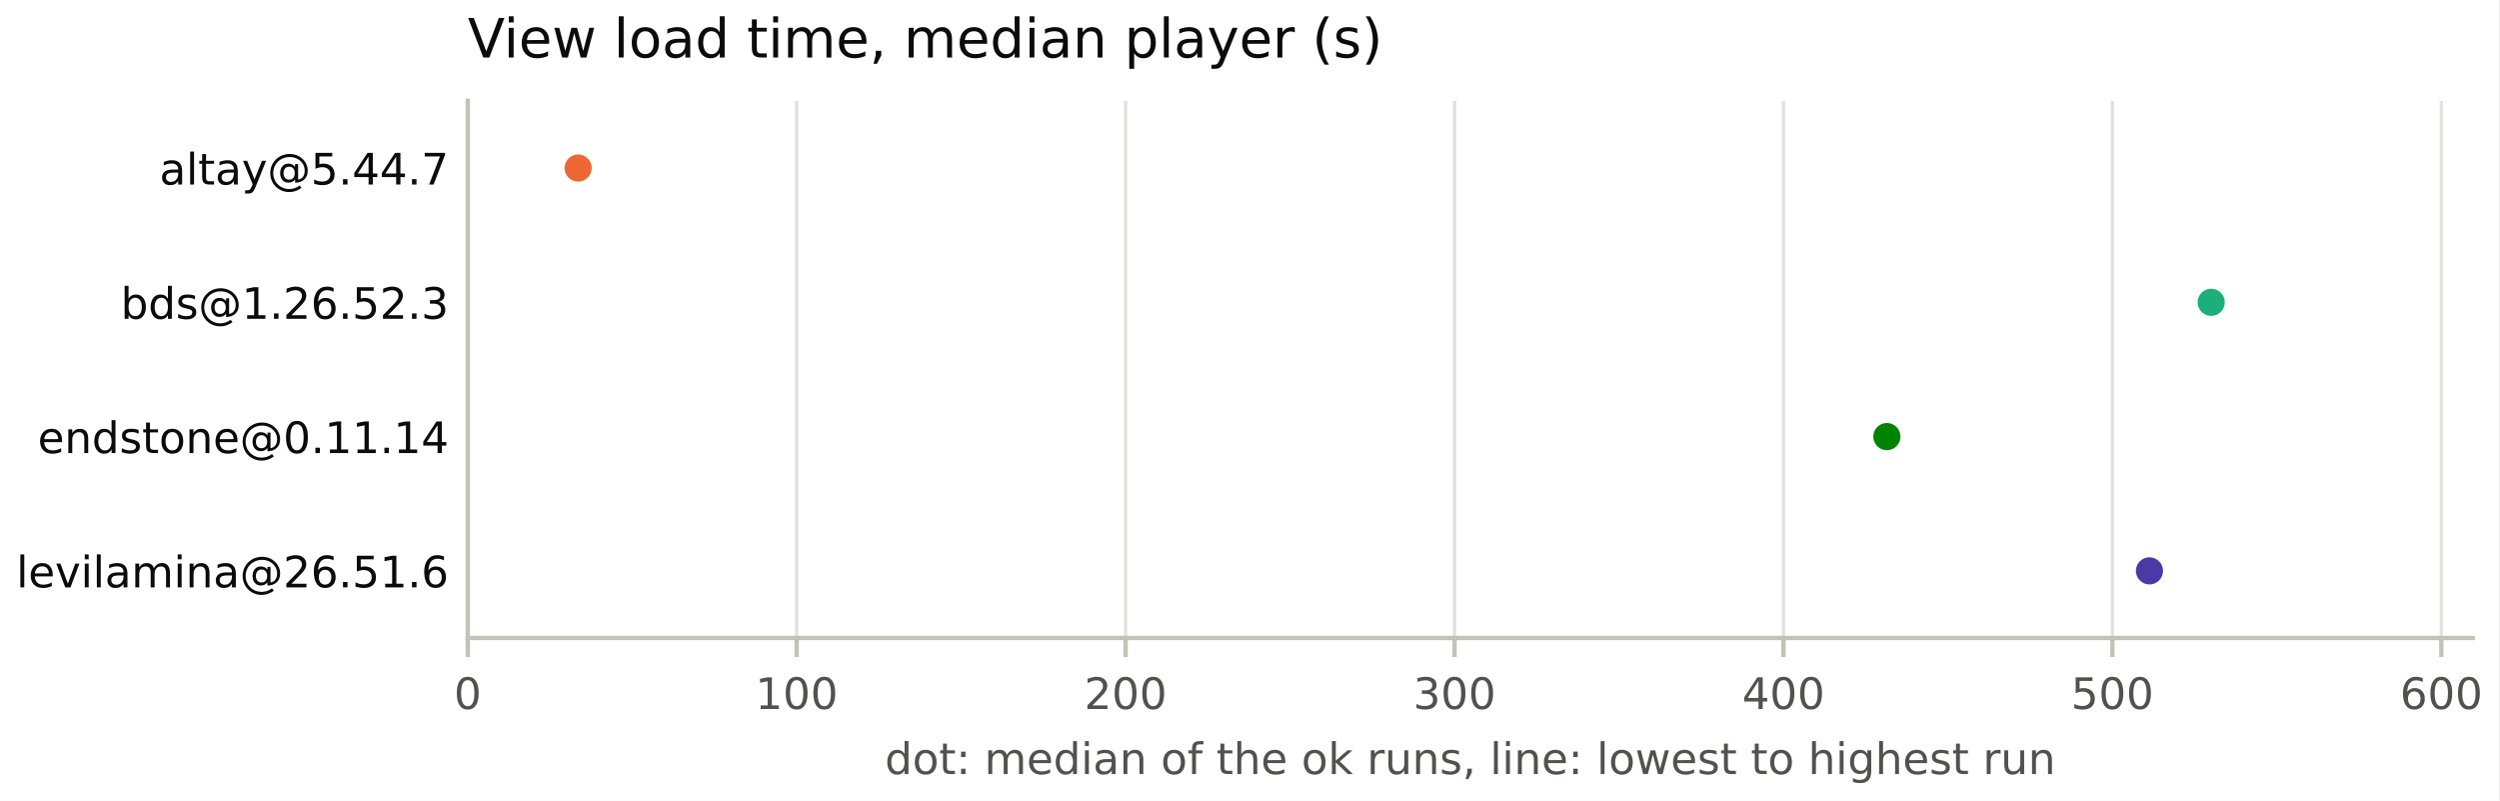
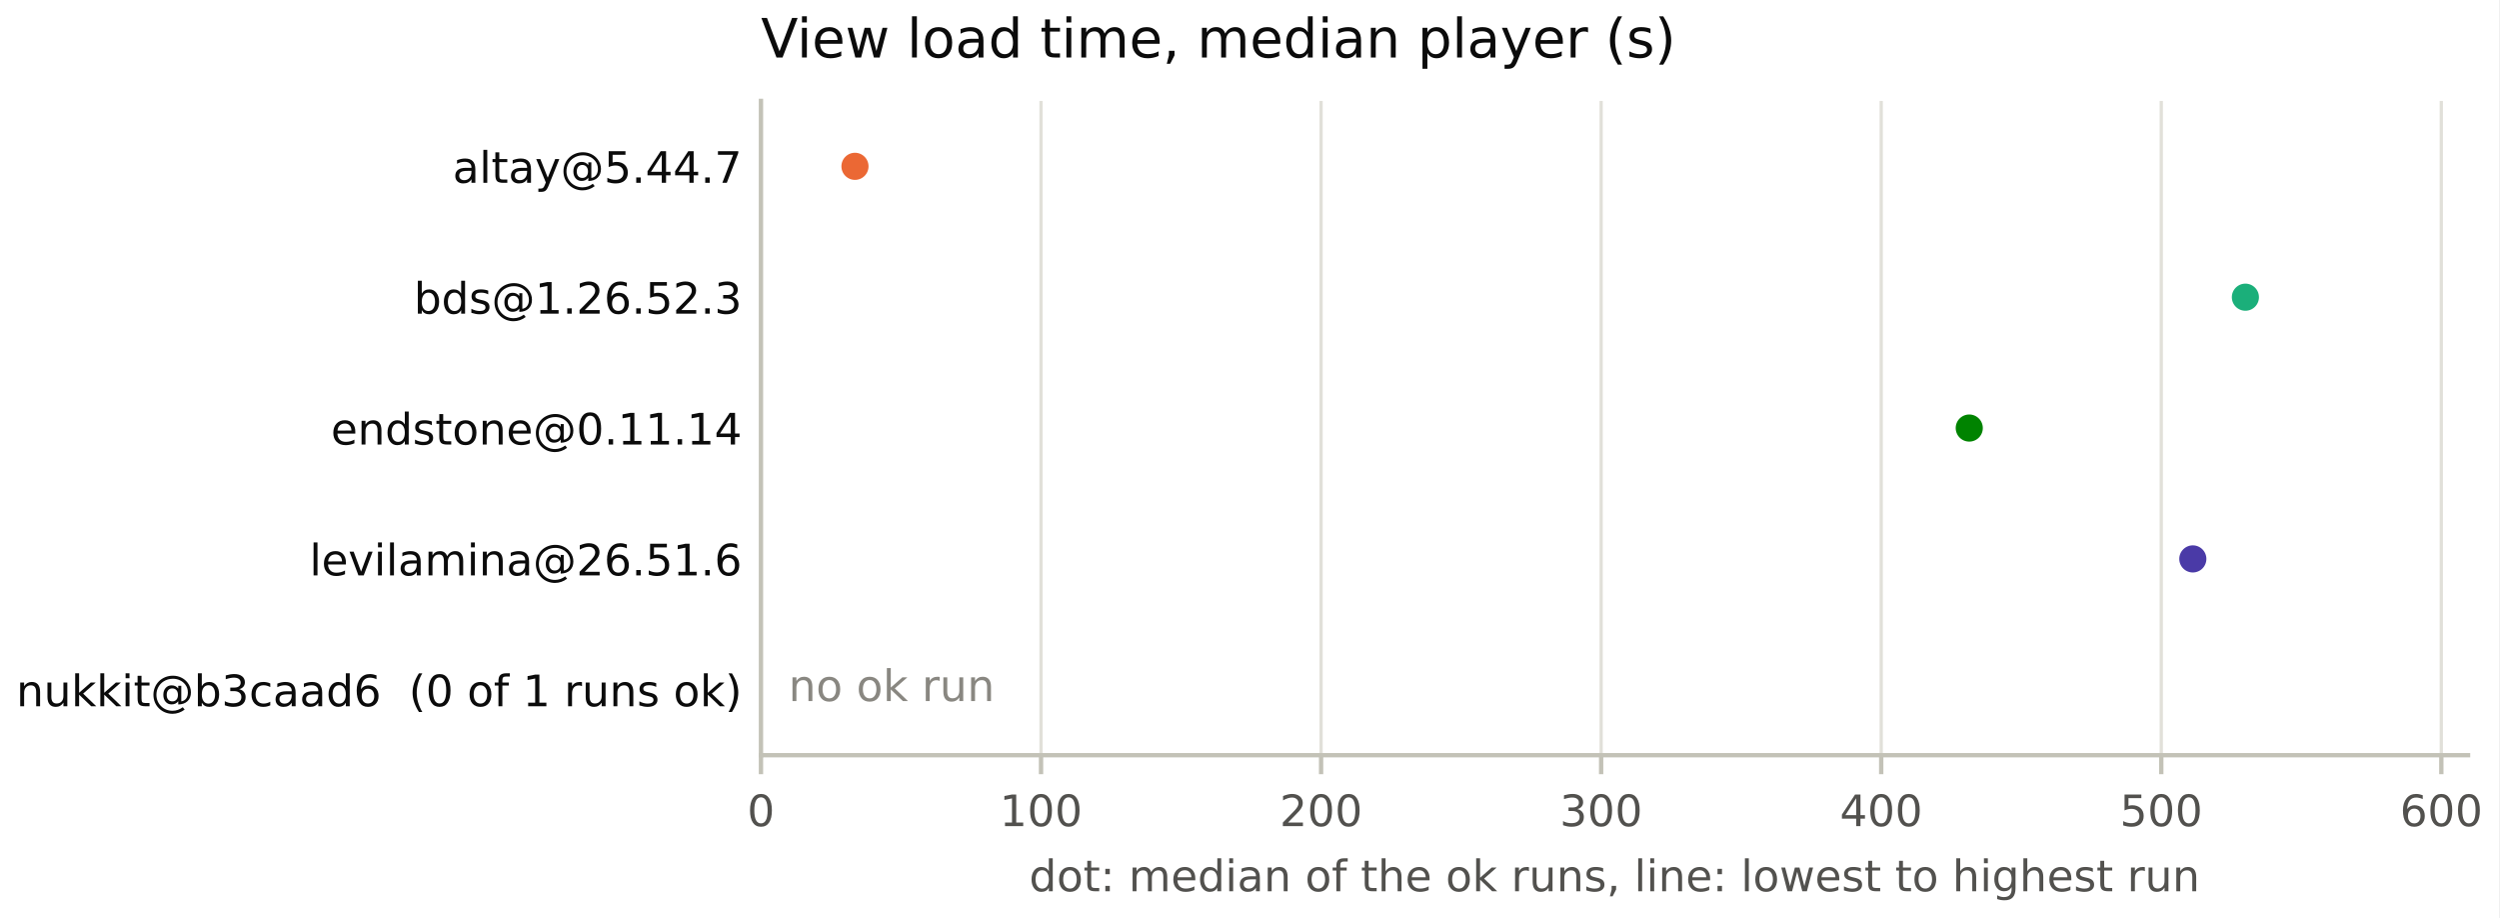
- <svg xmlns="http://www.w3.org/2000/svg" xmlns:xlink="http://www.w3.org/1999/xlink" width="460.8pt" height="147.6pt" viewBox="0 0 460.8 147.6" version="1.1">
+ <svg xmlns="http://www.w3.org/2000/svg" xmlns:xlink="http://www.w3.org/1999/xlink" width="460.8pt" height="169.2pt" viewBox="0 0 460.8 169.2" version="1.1">
  <defs>
    <style type="text/css">*{stroke-linejoin: round; stroke-linecap: butt}</style>
  </defs>
  <g id="figure_1">
    <g id="patch_1">
-       <path d="M 0 147.6  L 460.8 147.6  L 460.8 0  L 0 0  z " style="fill: #ffffff" />
+       <path d="M 0 169.2  L 460.8 169.2  L 460.8 0  L 0 0  z " style="fill: #ffffff" />
    </g>
    <g id="axes_1">
      <g id="patch_2">
-         <path d="M 86.25 117.599  L 455.954 117.599  L 455.954 18.599  L 86.25 18.599  z " style="fill: #ffffff" />
+         <path d="M 140.318 139.199  L 455.094 139.199  L 455.094 18.599  L 140.318 18.599  z " style="fill: #ffffff" />
      </g>
      <g id="matplotlib.axis_1">
        <g id="xtick_1">
          <g id="line2d_1">
-             <path d="M 86.25 117.599  L 86.25 18.599  " clip-path="url(#pf8e7b7e63d)" style="fill: none; stroke: #e1e0d9; stroke-width: 0.6; stroke-linecap: square" />
+             <path d="M 140.318 139.199  L 140.318 18.599  " clip-path="url(#p6780730a01)" style="fill: none; stroke: #e1e0d9; stroke-width: 0.6; stroke-linecap: square" />
          </g>
          <g id="line2d_2">
            <defs>
-               <path id="m3b2dbf9067" d="M 0 0  L 0 3.5  " style="stroke: #c3c2b7; stroke-width: 0.8" />
+               <path id="mb4792dc98c" d="M 0 0  L 0 3.5  " style="stroke: #c3c2b7; stroke-width: 0.8" />
            </defs>
            <g>
-               <use xlink:href="#m3b2dbf9067" x="86.25" y="117.599" style="fill: #c3c2b7; stroke: #c3c2b7; stroke-width: 0.8" />
+               <use xlink:href="#mb4792dc98c" x="140.318" y="139.199" style="fill: #c3c2b7; stroke: #c3c2b7; stroke-width: 0.8" />
            </g>
          </g>
          <g id="text_1">
-             <g style="fill: #52514e" transform="translate(83.70524 130.6773) scale(0.08 -0.08)">
+             <g style="fill: #52514e" transform="translate(137.7727 152.2773) scale(0.08 -0.08)">
              <defs>
                <path id="DejaVuSans-13" d="M 2034 4250  Q 1547 4250 1301 3770  Q 1056 3291 1056 2328  Q 1056 1369 1301 889  Q 1547 409 2034 409  Q 2525 409 2770 889  Q 3016 1369 3016 2328  Q 3016 3291 2770 3770  Q 2525 4250 2034 4250  z M 2034 4750  Q 2819 4750 3233 4129  Q 3647 3509 3647 2328  Q 3647 1150 3233 529  Q 2819 -91 2034 -91  Q 1250 -91 836 529  Q 422 1150 422 2328  Q 422 3509 836 4129  Q 1250 4750 2034 4750  z " transform="scale(0.015625)" />
              </defs>
              <use xlink:href="#DejaVuSans-13" />
            </g>
          </g>
        </g>
        <g id="xtick_2">
          <g id="line2d_3">
-             <path d="M 146.903 117.599  L 146.903 18.599  " clip-path="url(#pf8e7b7e63d)" style="fill: none; stroke: #e1e0d9; stroke-width: 0.6; stroke-linecap: square" />
+             <path d="M 191.959 139.199  L 191.959 18.599  " clip-path="url(#p6780730a01)" style="fill: none; stroke: #e1e0d9; stroke-width: 0.6; stroke-linecap: square" />
          </g>
          <g id="line2d_4">
            <g>
-               <use xlink:href="#m3b2dbf9067" x="146.903" y="117.599" style="fill: #c3c2b7; stroke: #c3c2b7; stroke-width: 0.8" />
+               <use xlink:href="#mb4792dc98c" x="191.959" y="139.199" style="fill: #c3c2b7; stroke: #c3c2b7; stroke-width: 0.8" />
            </g>
          </g>
          <g id="text_2">
-             <g style="fill: #52514e" transform="translate(139.2677 130.6773) scale(0.08 -0.08)">
+             <g style="fill: #52514e" transform="translate(184.324 152.2773) scale(0.08 -0.08)">
              <defs>
                <path id="DejaVuSans-14" d="M 794 531  L 1825 531  L 1825 4091  L 703 3866  L 703 4441  L 1819 4666  L 2450 4666  L 2450 531  L 3481 531  L 3481 0  L 794 0  L 794 531  z " transform="scale(0.015625)" />
              </defs>
              <use xlink:href="#DejaVuSans-14" />
              <use xlink:href="#DejaVuSans-13" transform="translate(63.625 0)" />
              <use xlink:href="#DejaVuSans-13" transform="translate(127.25 0)" />
            </g>
          </g>
        </g>
        <g id="xtick_3">
          <g id="line2d_5">
-             <path d="M 207.555 117.599  L 207.555 18.599  " clip-path="url(#pf8e7b7e63d)" style="fill: none; stroke: #e1e0d9; stroke-width: 0.6; stroke-linecap: square" />
+             <path d="M 243.6 139.199  L 243.6 18.599  " clip-path="url(#p6780730a01)" style="fill: none; stroke: #e1e0d9; stroke-width: 0.6; stroke-linecap: square" />
          </g>
          <g id="line2d_6">
            <g>
-               <use xlink:href="#m3b2dbf9067" x="207.555" y="117.599" style="fill: #c3c2b7; stroke: #c3c2b7; stroke-width: 0.8" />
+               <use xlink:href="#mb4792dc98c" x="243.6" y="139.199" style="fill: #c3c2b7; stroke: #c3c2b7; stroke-width: 0.8" />
            </g>
          </g>
          <g id="text_3">
-             <g style="fill: #52514e" transform="translate(199.9202 130.6773) scale(0.08 -0.08)">
+             <g style="fill: #52514e" transform="translate(235.9652 152.2773) scale(0.08 -0.08)">
              <defs>
                <path id="DejaVuSans-15" d="M 1228 531  L 3431 531  L 3431 0  L 469 0  L 469 531  Q 828 903 1448 1529  Q 2069 2156 2228 2338  Q 2531 2678 2651 2914  Q 2772 3150 2772 3378  Q 2772 3750 2511 3984  Q 2250 4219 1831 4219  Q 1534 4219 1204 4116  Q 875 4013 500 3803  L 500 4441  Q 881 4594 1212 4672  Q 1544 4750 1819 4750  Q 2544 4750 2975 4387  Q 3406 4025 3406 3419  Q 3406 3131 3298 2873  Q 3191 2616 2906 2266  Q 2828 2175 2409 1742  Q 1991 1309 1228 531  z " transform="scale(0.015625)" />
              </defs>
              <use xlink:href="#DejaVuSans-15" />
              <use xlink:href="#DejaVuSans-13" transform="translate(63.625 0)" />
              <use xlink:href="#DejaVuSans-13" transform="translate(127.25 0)" />
            </g>
          </g>
        </g>
        <g id="xtick_4">
          <g id="line2d_7">
-             <path d="M 268.208 117.599  L 268.208 18.599  " clip-path="url(#pf8e7b7e63d)" style="fill: none; stroke: #e1e0d9; stroke-width: 0.6; stroke-linecap: square" />
+             <path d="M 295.241 139.199  L 295.241 18.599  " clip-path="url(#p6780730a01)" style="fill: none; stroke: #e1e0d9; stroke-width: 0.6; stroke-linecap: square" />
          </g>
          <g id="line2d_8">
            <g>
-               <use xlink:href="#m3b2dbf9067" x="268.208" y="117.599" style="fill: #c3c2b7; stroke: #c3c2b7; stroke-width: 0.8" />
+               <use xlink:href="#mb4792dc98c" x="295.241" y="139.199" style="fill: #c3c2b7; stroke: #c3c2b7; stroke-width: 0.8" />
            </g>
          </g>
          <g id="text_4">
-             <g style="fill: #52514e" transform="translate(260.5727 130.6773) scale(0.08 -0.08)">
+             <g style="fill: #52514e" transform="translate(287.6064 152.2773) scale(0.08 -0.08)">
              <defs>
                <path id="DejaVuSans-16" d="M 2597 2516  Q 3050 2419 3304 2112  Q 3559 1806 3559 1356  Q 3559 666 3084 287  Q 2609 -91 1734 -91  Q 1441 -91 1130 -33  Q 819 25 488 141  L 488 750  Q 750 597 1062 519  Q 1375 441 1716 441  Q 2309 441 2620 675  Q 2931 909 2931 1356  Q 2931 1769 2642 2001  Q 2353 2234 1838 2234  L 1294 2234  L 1294 2753  L 1863 2753  Q 2328 2753 2575 2939  Q 2822 3125 2822 3475  Q 2822 3834 2567 4026  Q 2313 4219 1838 4219  Q 1578 4219 1281 4162  Q 984 4106 628 3988  L 628 4550  Q 988 4650 1302 4700  Q 1616 4750 1894 4750  Q 2613 4750 3031 4423  Q 3450 4097 3450 3541  Q 3450 3153 3228 2886  Q 3006 2619 2597 2516  z " transform="scale(0.015625)" />
              </defs>
              <use xlink:href="#DejaVuSans-16" />
              <use xlink:href="#DejaVuSans-13" transform="translate(63.625 0)" />
              <use xlink:href="#DejaVuSans-13" transform="translate(127.25 0)" />
            </g>
          </g>
        </g>
        <g id="xtick_5">
          <g id="line2d_9">
-             <path d="M 328.86 117.599  L 328.86 18.599  " clip-path="url(#pf8e7b7e63d)" style="fill: none; stroke: #e1e0d9; stroke-width: 0.6; stroke-linecap: square" />
+             <path d="M 346.883 139.199  L 346.883 18.599  " clip-path="url(#p6780730a01)" style="fill: none; stroke: #e1e0d9; stroke-width: 0.6; stroke-linecap: square" />
          </g>
          <g id="line2d_10">
            <g>
-               <use xlink:href="#m3b2dbf9067" x="328.86" y="117.599" style="fill: #c3c2b7; stroke: #c3c2b7; stroke-width: 0.8" />
+               <use xlink:href="#mb4792dc98c" x="346.883" y="139.199" style="fill: #c3c2b7; stroke: #c3c2b7; stroke-width: 0.8" />
            </g>
          </g>
          <g id="text_5">
-             <g style="fill: #52514e" transform="translate(321.2251 130.6773) scale(0.08 -0.08)">
+             <g style="fill: #52514e" transform="translate(339.2477 152.2773) scale(0.08 -0.08)">
              <defs>
                <path id="DejaVuSans-17" d="M 2419 4116  L 825 1625  L 2419 1625  L 2419 4116  z M 2253 4666  L 3047 4666  L 3047 1625  L 3713 1625  L 3713 1100  L 3047 1100  L 3047 0  L 2419 0  L 2419 1100  L 313 1100  L 313 1709  L 2253 4666  z " transform="scale(0.015625)" />
              </defs>
              <use xlink:href="#DejaVuSans-17" />
              <use xlink:href="#DejaVuSans-13" transform="translate(63.625 0)" />
              <use xlink:href="#DejaVuSans-13" transform="translate(127.25 0)" />
            </g>
          </g>
        </g>
        <g id="xtick_6">
          <g id="line2d_11">
-             <path d="M 389.513 117.599  L 389.513 18.599  " clip-path="url(#pf8e7b7e63d)" style="fill: none; stroke: #e1e0d9; stroke-width: 0.6; stroke-linecap: square" />
+             <path d="M 398.524 139.199  L 398.524 18.599  " clip-path="url(#p6780730a01)" style="fill: none; stroke: #e1e0d9; stroke-width: 0.6; stroke-linecap: square" />
          </g>
          <g id="line2d_12">
            <g>
-               <use xlink:href="#m3b2dbf9067" x="389.513" y="117.599" style="fill: #c3c2b7; stroke: #c3c2b7; stroke-width: 0.8" />
+               <use xlink:href="#mb4792dc98c" x="398.524" y="139.199" style="fill: #c3c2b7; stroke: #c3c2b7; stroke-width: 0.8" />
            </g>
          </g>
          <g id="text_6">
-             <g style="fill: #52514e" transform="translate(381.8776 130.6773) scale(0.08 -0.08)">
+             <g style="fill: #52514e" transform="translate(390.8889 152.2773) scale(0.08 -0.08)">
              <defs>
                <path id="DejaVuSans-18" d="M 691 4666  L 3169 4666  L 3169 4134  L 1269 4134  L 1269 2991  Q 1406 3038 1543 3061  Q 1681 3084 1819 3084  Q 2600 3084 3056 2656  Q 3513 2228 3513 1497  Q 3513 744 3044 326  Q 2575 -91 1722 -91  Q 1428 -91 1123 -41  Q 819 9 494 109  L 494 744  Q 775 591 1075 516  Q 1375 441 1709 441  Q 2250 441 2565 725  Q 2881 1009 2881 1497  Q 2881 1984 2565 2268  Q 2250 2553 1709 2553  Q 1456 2553 1204 2497  Q 953 2441 691 2322  L 691 4666  z " transform="scale(0.015625)" />
              </defs>
              <use xlink:href="#DejaVuSans-18" />
              <use xlink:href="#DejaVuSans-13" transform="translate(63.625 0)" />
              <use xlink:href="#DejaVuSans-13" transform="translate(127.25 0)" />
            </g>
          </g>
        </g>
        <g id="xtick_7">
          <g id="line2d_13">
-             <path d="M 450.165 117.599  L 450.165 18.599  " clip-path="url(#pf8e7b7e63d)" style="fill: none; stroke: #e1e0d9; stroke-width: 0.6; stroke-linecap: square" />
+             <path d="M 450.165 139.199  L 450.165 18.599  " clip-path="url(#p6780730a01)" style="fill: none; stroke: #e1e0d9; stroke-width: 0.6; stroke-linecap: square" />
          </g>
          <g id="line2d_14">
            <g>
-               <use xlink:href="#m3b2dbf9067" x="450.165" y="117.599" style="fill: #c3c2b7; stroke: #c3c2b7; stroke-width: 0.8" />
+               <use xlink:href="#mb4792dc98c" x="450.165" y="139.199" style="fill: #c3c2b7; stroke: #c3c2b7; stroke-width: 0.8" />
            </g>
          </g>
          <g id="text_7">
-             <g style="fill: #52514e" transform="translate(442.5301 130.6773) scale(0.08 -0.08)">
+             <g style="fill: #52514e" transform="translate(442.5301 152.2773) scale(0.08 -0.08)">
              <defs>
                <path id="DejaVuSans-19" d="M 2113 2584  Q 1688 2584 1439 2293  Q 1191 2003 1191 1497  Q 1191 994 1439 701  Q 1688 409 2113 409  Q 2538 409 2786 701  Q 3034 994 3034 1497  Q 3034 2003 2786 2293  Q 2538 2584 2113 2584  z M 3366 4563  L 3366 3988  Q 3128 4100 2886 4159  Q 2644 4219 2406 4219  Q 1781 4219 1451 3797  Q 1122 3375 1075 2522  Q 1259 2794 1537 2939  Q 1816 3084 2150 3084  Q 2853 3084 3261 2657  Q 3669 2231 3669 1497  Q 3669 778 3244 343  Q 2819 -91 2113 -91  Q 1303 -91 875 529  Q 447 1150 447 2328  Q 447 3434 972 4092  Q 1497 4750 2381 4750  Q 2619 4750 2861 4703  Q 3103 4656 3366 4563  z " transform="scale(0.015625)" />
              </defs>
              <use xlink:href="#DejaVuSans-19" />
              <use xlink:href="#DejaVuSans-13" transform="translate(63.625 0)" />
              <use xlink:href="#DejaVuSans-13" transform="translate(127.25 0)" />
            </g>
          </g>
        </g>
        <g id="text_8">
-           <g style="fill: #52514e" transform="translate(163.1663 142.6779) scale(0.08 -0.08)">
+           <g style="fill: #52514e" transform="translate(189.77 164.2779) scale(0.08 -0.08)">
            <defs>
              <path id="DejaVuSans-47" d="M 2906 2969  L 2906 4863  L 3481 4863  L 3481 0  L 2906 0  L 2906 525  Q 2725 213 2448 61  Q 2172 -91 1784 -91  Q 1150 -91 751 415  Q 353 922 353 1747  Q 353 2572 751 3078  Q 1150 3584 1784 3584  Q 2172 3584 2448 3432  Q 2725 3281 2906 2969  z M 947 1747  Q 947 1113 1208 752  Q 1469 391 1925 391  Q 2381 391 2643 752  Q 2906 1113 2906 1747  Q 2906 2381 2643 2742  Q 2381 3103 1925 3103  Q 1469 3103 1208 2742  Q 947 2381 947 1747  z " transform="scale(0.015625)" />
              <path id="DejaVuSans-52" d="M 1959 3097  Q 1497 3097 1228 2736  Q 959 2375 959 1747  Q 959 1119 1226 758  Q 1494 397 1959 397  Q 2419 397 2687 759  Q 2956 1122 2956 1747  Q 2956 2369 2687 2733  Q 2419 3097 1959 3097  z M 1959 3584  Q 2709 3584 3137 3096  Q 3566 2609 3566 1747  Q 3566 888 3137 398  Q 2709 -91 1959 -91  Q 1206 -91 779 398  Q 353 888 353 1747  Q 353 2609 779 3096  Q 1206 3584 1959 3584  z " transform="scale(0.015625)" />
              <path id="DejaVuSans-57" d="M 1172 4494  L 1172 3500  L 2356 3500  L 2356 3053  L 1172 3053  L 1172 1153  Q 1172 725 1289 603  Q 1406 481 1766 481  L 2356 481  L 2356 0  L 1766 0  Q 1100 0 847 248  Q 594 497 594 1153  L 594 3053  L 172 3053  L 172 3500  L 594 3500  L 594 4494  L 1172 4494  z " transform="scale(0.015625)" />
              <path id="DejaVuSans-1d" d="M 750 794  L 1409 794  L 1409 0  L 750 0  L 750 794  z M 750 3309  L 1409 3309  L 1409 2516  L 750 2516  L 750 3309  z " transform="scale(0.015625)" />
              <path id="DejaVuSans-3" transform="scale(0.015625)" />
              <path id="DejaVuSans-50" d="M 3328 2828  Q 3544 3216 3844 3400  Q 4144 3584 4550 3584  Q 5097 3584 5394 3201  Q 5691 2819 5691 2113  L 5691 0  L 5113 0  L 5113 2094  Q 5113 2597 4934 2840  Q 4756 3084 4391 3084  Q 3944 3084 3684 2787  Q 3425 2491 3425 1978  L 3425 0  L 2847 0  L 2847 2094  Q 2847 2600 2669 2842  Q 2491 3084 2119 3084  Q 1678 3084 1418 2786  Q 1159 2488 1159 1978  L 1159 0  L 581 0  L 581 3500  L 1159 3500  L 1159 2956  Q 1356 3278 1631 3431  Q 1906 3584 2284 3584  Q 2666 3584 2933 3390  Q 3200 3197 3328 2828  z " transform="scale(0.015625)" />
              <path id="DejaVuSans-48" d="M 3597 1894  L 3597 1613  L 953 1613  Q 991 1019 1311 708  Q 1631 397 2203 397  Q 2534 397 2845 478  Q 3156 559 3463 722  L 3463 178  Q 3153 47 2828 -22  Q 2503 -91 2169 -91  Q 1331 -91 842 396  Q 353 884 353 1716  Q 353 2575 817 3079  Q 1281 3584 2069 3584  Q 2775 3584 3186 3129  Q 3597 2675 3597 1894  z M 3022 2063  Q 3016 2534 2758 2815  Q 2500 3097 2075 3097  Q 1594 3097 1305 2825  Q 1016 2553 972 2059  L 3022 2063  z " transform="scale(0.015625)" />
              <path id="DejaVuSans-4c" d="M 603 3500  L 1178 3500  L 1178 0  L 603 0  L 603 3500  z M 603 4863  L 1178 4863  L 1178 4134  L 603 4134  L 603 4863  z " transform="scale(0.015625)" />
              <path id="DejaVuSans-44" d="M 2194 1759  Q 1497 1759 1228 1600  Q 959 1441 959 1056  Q 959 750 1161 570  Q 1363 391 1709 391  Q 2188 391 2477 730  Q 2766 1069 2766 1631  L 2766 1759  L 2194 1759  z M 3341 1997  L 3341 0  L 2766 0  L 2766 531  Q 2569 213 2275 61  Q 1981 -91 1556 -91  Q 1019 -91 701 211  Q 384 513 384 1019  Q 384 1609 779 1909  Q 1175 2209 1959 2209  L 2766 2209  L 2766 2266  Q 2766 2663 2505 2880  Q 2244 3097 1772 3097  Q 1472 3097 1187 3025  Q 903 2953 641 2809  L 641 3341  Q 956 3463 1253 3523  Q 1550 3584 1831 3584  Q 2591 3584 2966 3190  Q 3341 2797 3341 1997  z " transform="scale(0.015625)" />
              <path id="DejaVuSans-51" d="M 3513 2113  L 3513 0  L 2938 0  L 2938 2094  Q 2938 2591 2744 2837  Q 2550 3084 2163 3084  Q 1697 3084 1428 2787  Q 1159 2491 1159 1978  L 1159 0  L 581 0  L 581 3500  L 1159 3500  L 1159 2956  Q 1366 3272 1645 3428  Q 1925 3584 2291 3584  Q 2894 3584 3203 3211  Q 3513 2838 3513 2113  z " transform="scale(0.015625)" />
              <path id="DejaVuSans-49" d="M 2375 4863  L 2375 4384  L 1825 4384  Q 1516 4384 1395 4259  Q 1275 4134 1275 3809  L 1275 3500  L 2222 3500  L 2222 3053  L 1275 3053  L 1275 0  L 697 0  L 697 3053  L 147 3053  L 147 3500  L 697 3500  L 697 3744  Q 697 4328 969 4595  Q 1241 4863 1831 4863  L 2375 4863  z " transform="scale(0.015625)" />
              <path id="DejaVuSans-4b" d="M 3513 2113  L 3513 0  L 2938 0  L 2938 2094  Q 2938 2591 2744 2837  Q 2550 3084 2163 3084  Q 1697 3084 1428 2787  Q 1159 2491 1159 1978  L 1159 0  L 581 0  L 581 4863  L 1159 4863  L 1159 2956  Q 1366 3272 1645 3428  Q 1925 3584 2291 3584  Q 2894 3584 3203 3211  Q 3513 2838 3513 2113  z " transform="scale(0.015625)" />
              <path id="DejaVuSans-4e" d="M 581 4863  L 1159 4863  L 1159 1991  L 2875 3500  L 3609 3500  L 1753 1863  L 3688 0  L 2938 0  L 1159 1709  L 1159 0  L 581 0  L 581 4863  z " transform="scale(0.015625)" />
              <path id="DejaVuSans-55" d="M 2631 2963  Q 2534 3019 2420 3045  Q 2306 3072 2169 3072  Q 1681 3072 1420 2755  Q 1159 2438 1159 1844  L 1159 0  L 581 0  L 581 3500  L 1159 3500  L 1159 2956  Q 1341 3275 1631 3429  Q 1922 3584 2338 3584  Q 2397 3584 2469 3576  Q 2541 3569 2628 3553  L 2631 2963  z " transform="scale(0.015625)" />
              <path id="DejaVuSans-58" d="M 544 1381  L 544 3500  L 1119 3500  L 1119 1403  Q 1119 906 1312 657  Q 1506 409 1894 409  Q 2359 409 2629 706  Q 2900 1003 2900 1516  L 2900 3500  L 3475 3500  L 3475 0  L 2900 0  L 2900 538  Q 2691 219 2414 64  Q 2138 -91 1772 -91  Q 1169 -91 856 284  Q 544 659 544 1381  z M 1991 3584  L 1991 3584  z " transform="scale(0.015625)" />
              <path id="DejaVuSans-56" d="M 2834 3397  L 2834 2853  Q 2591 2978 2328 3040  Q 2066 3103 1784 3103  Q 1356 3103 1142 2972  Q 928 2841 928 2578  Q 928 2378 1081 2264  Q 1234 2150 1697 2047  L 1894 2003  Q 2506 1872 2764 1633  Q 3022 1394 3022 966  Q 3022 478 2636 193  Q 2250 -91 1575 -91  Q 1294 -91 989 -36  Q 684 19 347 128  L 347 722  Q 666 556 975 473  Q 1284 391 1588 391  Q 1994 391 2212 530  Q 2431 669 2431 922  Q 2431 1156 2273 1281  Q 2116 1406 1581 1522  L 1381 1569  Q 847 1681 609 1914  Q 372 2147 372 2553  Q 372 3047 722 3315  Q 1072 3584 1716 3584  Q 2034 3584 2315 3537  Q 2597 3491 2834 3397  z " transform="scale(0.015625)" />
              <path id="DejaVuSans-f" d="M 750 794  L 1409 794  L 1409 256  L 897 -744  L 494 -744  L 750 256  L 750 794  z " transform="scale(0.015625)" />
              <path id="DejaVuSans-4f" d="M 603 4863  L 1178 4863  L 1178 0  L 603 0  L 603 4863  z " transform="scale(0.015625)" />
              <path id="DejaVuSans-5a" d="M 269 3500  L 844 3500  L 1563 769  L 2278 3500  L 2956 3500  L 3675 769  L 4391 3500  L 4966 3500  L 4050 0  L 3372 0  L 2619 2869  L 1863 0  L 1184 0  L 269 3500  z " transform="scale(0.015625)" />
              <path id="DejaVuSans-4a" d="M 2906 1791  Q 2906 2416 2648 2759  Q 2391 3103 1925 3103  Q 1463 3103 1205 2759  Q 947 2416 947 1791  Q 947 1169 1205 825  Q 1463 481 1925 481  Q 2391 481 2648 825  Q 2906 1169 2906 1791  z M 3481 434  Q 3481 -459 3084 -895  Q 2688 -1331 1869 -1331  Q 1566 -1331 1297 -1286  Q 1028 -1241 775 -1147  L 775 -588  Q 1028 -725 1275 -790  Q 1522 -856 1778 -856  Q 2344 -856 2625 -561  Q 2906 -266 2906 331  L 2906 616  Q 2728 306 2450 153  Q 2172 0 1784 0  Q 1141 0 747 490  Q 353 981 353 1791  Q 353 2603 747 3093  Q 1141 3584 1784 3584  Q 2172 3584 2450 3431  Q 2728 3278 2906 2969  L 2906 3500  L 3481 3500  L 3481 434  z " transform="scale(0.015625)" />
            </defs>
            <use xlink:href="#DejaVuSans-47" />
            <use xlink:href="#DejaVuSans-52" transform="translate(63.48438 0)" />
            <use xlink:href="#DejaVuSans-57" transform="translate(124.6719 0)" />
            <use xlink:href="#DejaVuSans-1d" transform="translate(163.875 0)" />
            <use xlink:href="#DejaVuSans-3" transform="translate(197.5625 0)" />
            <use xlink:href="#DejaVuSans-50" transform="translate(229.3438 0)" />
            <use xlink:href="#DejaVuSans-48" transform="translate(326.75 0)" />
            <use xlink:href="#DejaVuSans-47" transform="translate(388.2812 0)" />
            <use xlink:href="#DejaVuSans-4c" transform="translate(451.7656 0)" />
            <use xlink:href="#DejaVuSans-44" transform="translate(479.5469 0)" />
            <use xlink:href="#DejaVuSans-51" transform="translate(540.8281 0)" />
            <use xlink:href="#DejaVuSans-3" transform="translate(604.2031 0)" />
            <use xlink:href="#DejaVuSans-52" transform="translate(635.9844 0)" />
            <use xlink:href="#DejaVuSans-49" transform="translate(697.1719 0)" />
            <use xlink:href="#DejaVuSans-3" transform="translate(732.375 0)" />
            <use xlink:href="#DejaVuSans-57" transform="translate(764.1562 0)" />
            <use xlink:href="#DejaVuSans-4b" transform="translate(803.3594 0)" />
            <use xlink:href="#DejaVuSans-48" transform="translate(866.7344 0)" />
            <use xlink:href="#DejaVuSans-3" transform="translate(928.2656 0)" />
            <use xlink:href="#DejaVuSans-52" transform="translate(960.0469 0)" />
            <use xlink:href="#DejaVuSans-4e" transform="translate(1021.234 0)" />
            <use xlink:href="#DejaVuSans-3" transform="translate(1079.141 0)" />
            <use xlink:href="#DejaVuSans-55" transform="translate(1110.922 0)" />
            <use xlink:href="#DejaVuSans-58" transform="translate(1152.031 0)" />
            <use xlink:href="#DejaVuSans-51" transform="translate(1215.406 0)" />
            <use xlink:href="#DejaVuSans-56" transform="translate(1278.781 0)" />
            <use xlink:href="#DejaVuSans-f" transform="translate(1330.875 0)" />
            <use xlink:href="#DejaVuSans-3" transform="translate(1362.656 0)" />
            <use xlink:href="#DejaVuSans-4f" transform="translate(1394.438 0)" />
            <use xlink:href="#DejaVuSans-4c" transform="translate(1422.219 0)" />
            <use xlink:href="#DejaVuSans-51" transform="translate(1450 0)" />
            <use xlink:href="#DejaVuSans-48" transform="translate(1513.375 0)" />
            <use xlink:href="#DejaVuSans-1d" transform="translate(1574.906 0)" />
            <use xlink:href="#DejaVuSans-3" transform="translate(1608.594 0)" />
            <use xlink:href="#DejaVuSans-4f" transform="translate(1640.375 0)" />
            <use xlink:href="#DejaVuSans-52" transform="translate(1668.156 0)" />
            <use xlink:href="#DejaVuSans-5a" transform="translate(1729.344 0)" />
            <use xlink:href="#DejaVuSans-48" transform="translate(1811.125 0)" />
            <use xlink:href="#DejaVuSans-56" transform="translate(1872.656 0)" />
            <use xlink:href="#DejaVuSans-57" transform="translate(1924.75 0)" />
            <use xlink:href="#DejaVuSans-3" transform="translate(1963.953 0)" />
            <use xlink:href="#DejaVuSans-57" transform="translate(1995.734 0)" />
            <use xlink:href="#DejaVuSans-52" transform="translate(2034.938 0)" />
            <use xlink:href="#DejaVuSans-3" transform="translate(2096.125 0)" />
            <use xlink:href="#DejaVuSans-4b" transform="translate(2127.906 0)" />
            <use xlink:href="#DejaVuSans-4c" transform="translate(2191.281 0)" />
            <use xlink:href="#DejaVuSans-4a" transform="translate(2219.062 0)" />
            <use xlink:href="#DejaVuSans-4b" transform="translate(2282.547 0)" />
            <use xlink:href="#DejaVuSans-48" transform="translate(2345.922 0)" />
            <use xlink:href="#DejaVuSans-56" transform="translate(2407.453 0)" />
            <use xlink:href="#DejaVuSans-57" transform="translate(2459.547 0)" />
            <use xlink:href="#DejaVuSans-3" transform="translate(2498.75 0)" />
            <use xlink:href="#DejaVuSans-55" transform="translate(2530.531 0)" />
            <use xlink:href="#DejaVuSans-58" transform="translate(2571.641 0)" />
            <use xlink:href="#DejaVuSans-51" transform="translate(2635.016 0)" />
          </g>
        </g>
      </g>
      <g id="matplotlib.axis_2">
        <g id="ytick_1">
          <g id="line2d_15" />
          <g id="text_9">
-             <g style="fill: #0b0b0b" transform="translate(29.40649 34.01311) scale(0.08 -0.08)">
+             <g style="fill: #0b0b0b" transform="translate(83.47399 33.6981) scale(0.08 -0.08)">
              <defs>
                <path id="DejaVuSans-5c" d="M 2059 -325  Q 1816 -950 1584 -1140  Q 1353 -1331 966 -1331  L 506 -1331  L 506 -850  L 844 -850  Q 1081 -850 1212 -737  Q 1344 -625 1503 -206  L 1606 56  L 191 3500  L 800 3500  L 1894 763  L 2988 3500  L 3597 3500  L 2059 -325  z " transform="scale(0.015625)" />
                <path id="DejaVuSans-23" d="M 2381 1678  Q 2381 1231 2603 976  Q 2825 722 3213 722  Q 3597 722 3817 978  Q 4038 1234 4038 1678  Q 4038 2116 3813 2373  Q 3588 2631 3206 2631  Q 2828 2631 2604 2375  Q 2381 2119 2381 1678  z M 4084 744  Q 3897 503 3655 389  Q 3413 275 3091 275  Q 2553 275 2217 664  Q 1881 1053 1881 1678  Q 1881 2303 2218 2693  Q 2556 3084 3091 3084  Q 3413 3084 3656 2967  Q 3900 2850 4084 2613  L 4084 3022  L 4531 3022  L 4531 722  Q 4988 791 5245 1139  Q 5503 1488 5503 2041  Q 5503 2375 5404 2669  Q 5306 2963 5106 3213  Q 4781 3622 4314 3839  Q 3847 4056 3297 4056  Q 2913 4056 2559 3954  Q 2206 3853 1906 3653  Q 1416 3334 1139 2817  Q 863 2300 863 1697  Q 863 1200 1042 765  Q 1222 331 1563 0  Q 1891 -325 2322 -495  Q 2753 -666 3244 -666  Q 3647 -666 4036 -530  Q 4425 -394 4750 -141  L 5031 -488  Q 4641 -791 4180 -952  Q 3719 -1113 3244 -1113  Q 2666 -1113 2153 -908  Q 1641 -703 1241 -313  Q 841 78 631 592  Q 422 1106 422 1697  Q 422 2266 634 2781  Q 847 3297 1241 3688  Q 1644 4084 2172 4295  Q 2700 4506 3291 4506  Q 3953 4506 4520 4234  Q 5088 3963 5472 3463  Q 5706 3156 5829 2797  Q 5953 2438 5953 2053  Q 5953 1231 5456 756  Q 4959 281 4084 263  L 4084 744  z " transform="scale(0.015625)" />
                <path id="DejaVuSans-11" d="M 684 794  L 1344 794  L 1344 0  L 684 0  L 684 794  z " transform="scale(0.015625)" />
                <path id="DejaVuSans-1a" d="M 525 4666  L 3525 4666  L 3525 4397  L 1831 0  L 1172 0  L 2766 4134  L 525 4134  L 525 4666  z " transform="scale(0.015625)" />
              </defs>
              <use xlink:href="#DejaVuSans-44" />
              <use xlink:href="#DejaVuSans-4f" transform="translate(61.28125 0)" />
              <use xlink:href="#DejaVuSans-57" transform="translate(89.0625 0)" />
              <use xlink:href="#DejaVuSans-44" transform="translate(128.2656 0)" />
              <use xlink:href="#DejaVuSans-5c" transform="translate(189.5469 0)" />
              <use xlink:href="#DejaVuSans-23" transform="translate(248.7344 0)" />
              <use xlink:href="#DejaVuSans-18" transform="translate(348.7344 0)" />
              <use xlink:href="#DejaVuSans-11" transform="translate(412.3594 0)" />
              <use xlink:href="#DejaVuSans-17" transform="translate(444.1406 0)" />
              <use xlink:href="#DejaVuSans-17" transform="translate(507.7656 0)" />
              <use xlink:href="#DejaVuSans-11" transform="translate(571.3906 0)" />
              <use xlink:href="#DejaVuSans-1a" transform="translate(603.1719 0)" />
            </g>
          </g>
        </g>
        <g id="ytick_2">
          <g id="line2d_16" />
          <g id="text_10">
-             <g style="fill: #0b0b0b" transform="translate(22.25774 58.76322) scale(0.08 -0.08)">
+             <g style="fill: #0b0b0b" transform="translate(76.32524 57.81819) scale(0.08 -0.08)">
              <defs>
                <path id="DejaVuSans-45" d="M 3116 1747  Q 3116 2381 2855 2742  Q 2594 3103 2138 3103  Q 1681 3103 1420 2742  Q 1159 2381 1159 1747  Q 1159 1113 1420 752  Q 1681 391 2138 391  Q 2594 391 2855 752  Q 3116 1113 3116 1747  z M 1159 2969  Q 1341 3281 1617 3432  Q 1894 3584 2278 3584  Q 2916 3584 3314 3078  Q 3713 2572 3713 1747  Q 3713 922 3314 415  Q 2916 -91 2278 -91  Q 1894 -91 1617 61  Q 1341 213 1159 525  L 1159 0  L 581 0  L 581 4863  L 1159 4863  L 1159 2969  z " transform="scale(0.015625)" />
              </defs>
              <use xlink:href="#DejaVuSans-45" />
              <use xlink:href="#DejaVuSans-47" transform="translate(63.48438 0)" />
              <use xlink:href="#DejaVuSans-56" transform="translate(126.9688 0)" />
              <use xlink:href="#DejaVuSans-23" transform="translate(179.0625 0)" />
              <use xlink:href="#DejaVuSans-14" transform="translate(279.0625 0)" />
              <use xlink:href="#DejaVuSans-11" transform="translate(342.6875 0)" />
              <use xlink:href="#DejaVuSans-15" transform="translate(374.4688 0)" />
              <use xlink:href="#DejaVuSans-19" transform="translate(438.0938 0)" />
              <use xlink:href="#DejaVuSans-11" transform="translate(501.7188 0)" />
              <use xlink:href="#DejaVuSans-18" transform="translate(533.5 0)" />
              <use xlink:href="#DejaVuSans-15" transform="translate(597.125 0)" />
              <use xlink:href="#DejaVuSans-11" transform="translate(660.75 0)" />
              <use xlink:href="#DejaVuSans-16" transform="translate(692.5312 0)" />
            </g>
          </g>
        </g>
        <g id="ytick_3">
          <g id="line2d_17" />
          <g id="text_11">
-             <g style="fill: #0b0b0b" transform="translate(6.95274 83.51334) scale(0.08 -0.08)">
+             <g style="fill: #0b0b0b" transform="translate(61.02024 81.93828) scale(0.08 -0.08)">
              <use xlink:href="#DejaVuSans-48" />
              <use xlink:href="#DejaVuSans-51" transform="translate(61.53125 0)" />
              <use xlink:href="#DejaVuSans-47" transform="translate(124.9062 0)" />
              <use xlink:href="#DejaVuSans-56" transform="translate(188.3906 0)" />
              <use xlink:href="#DejaVuSans-57" transform="translate(240.4844 0)" />
              <use xlink:href="#DejaVuSans-52" transform="translate(279.6875 0)" />
              <use xlink:href="#DejaVuSans-51" transform="translate(340.875 0)" />
              <use xlink:href="#DejaVuSans-48" transform="translate(404.25 0)" />
              <use xlink:href="#DejaVuSans-23" transform="translate(465.7812 0)" />
              <use xlink:href="#DejaVuSans-13" transform="translate(565.7812 0)" />
              <use xlink:href="#DejaVuSans-11" transform="translate(629.4062 0)" />
              <use xlink:href="#DejaVuSans-14" transform="translate(661.1875 0)" />
              <use xlink:href="#DejaVuSans-14" transform="translate(724.8125 0)" />
              <use xlink:href="#DejaVuSans-11" transform="translate(788.4375 0)" />
              <use xlink:href="#DejaVuSans-14" transform="translate(820.2188 0)" />
              <use xlink:href="#DejaVuSans-17" transform="translate(883.8438 0)" />
            </g>
          </g>
        </g>
        <g id="ytick_4">
          <g id="line2d_18" />
          <g id="text_12">
-             <g style="fill: #0b0b0b" transform="translate(3.00024 108.2635) scale(0.08 -0.08)">
+             <g style="fill: #0b0b0b" transform="translate(57.06774 106.0584) scale(0.08 -0.08)">
              <defs>
                <path id="DejaVuSans-59" d="M 191 3500  L 800 3500  L 1894 563  L 2988 3500  L 3597 3500  L 2284 0  L 1503 0  L 191 3500  z " transform="scale(0.015625)" />
              </defs>
              <use xlink:href="#DejaVuSans-4f" />
              <use xlink:href="#DejaVuSans-48" transform="translate(27.78125 0)" />
              <use xlink:href="#DejaVuSans-59" transform="translate(89.3125 0)" />
              <use xlink:href="#DejaVuSans-4c" transform="translate(148.5 0)" />
              <use xlink:href="#DejaVuSans-4f" transform="translate(176.2812 0)" />
              <use xlink:href="#DejaVuSans-44" transform="translate(204.0625 0)" />
              <use xlink:href="#DejaVuSans-50" transform="translate(265.3438 0)" />
              <use xlink:href="#DejaVuSans-4c" transform="translate(362.75 0)" />
              <use xlink:href="#DejaVuSans-51" transform="translate(390.5312 0)" />
              <use xlink:href="#DejaVuSans-44" transform="translate(453.9062 0)" />
              <use xlink:href="#DejaVuSans-23" transform="translate(515.1875 0)" />
              <use xlink:href="#DejaVuSans-15" transform="translate(615.1875 0)" />
              <use xlink:href="#DejaVuSans-19" transform="translate(678.8125 0)" />
              <use xlink:href="#DejaVuSans-11" transform="translate(742.4375 0)" />
              <use xlink:href="#DejaVuSans-18" transform="translate(774.2188 0)" />
              <use xlink:href="#DejaVuSans-14" transform="translate(837.8438 0)" />
              <use xlink:href="#DejaVuSans-11" transform="translate(901.4688 0)" />
              <use xlink:href="#DejaVuSans-19" transform="translate(933.25 0)" />
            </g>
          </g>
        </g>
+         <g id="ytick_5">
+           <g id="line2d_19" />
+           <g id="text_13">
+             <g style="fill: #0b0b0b" transform="translate(3.00024 130.1785) scale(0.08 -0.08)">
+               <defs>
+                 <path id="DejaVuSans-46" d="M 3122 3366  L 3122 2828  Q 2878 2963 2633 3030  Q 2388 3097 2138 3097  Q 1578 3097 1268 2742  Q 959 2388 959 1747  Q 959 1106 1268 751  Q 1578 397 2138 397  Q 2388 397 2633 464  Q 2878 531 3122 666  L 3122 134  Q 2881 22 2623 -34  Q 2366 -91 2075 -91  Q 1284 -91 818 406  Q 353 903 353 1747  Q 353 2603 823 3093  Q 1294 3584 2113 3584  Q 2378 3584 2631 3529  Q 2884 3475 3122 3366  z " transform="scale(0.015625)" />
+                 <path id="DejaVuSans-b" d="M 1984 4856  Q 1566 4138 1362 3434  Q 1159 2731 1159 2009  Q 1159 1288 1364 580  Q 1569 -128 1984 -844  L 1484 -844  Q 1016 -109 783 600  Q 550 1309 550 2009  Q 550 2706 781 3412  Q 1013 4119 1484 4856  L 1984 4856  z " transform="scale(0.015625)" />
+                 <path id="DejaVuSans-c" d="M 513 4856  L 1013 4856  Q 1481 4119 1714 3412  Q 1947 2706 1947 2009  Q 1947 1309 1714 600  Q 1481 -109 1013 -844  L 513 -844  Q 928 -128 1133 580  Q 1338 1288 1338 2009  Q 1338 2731 1133 3434  Q 928 4138 513 4856  z " transform="scale(0.015625)" />
+               </defs>
+               <use xlink:href="#DejaVuSans-51" />
+               <use xlink:href="#DejaVuSans-58" transform="translate(63.375 0)" />
+               <use xlink:href="#DejaVuSans-4e" transform="translate(126.75 0)" />
+               <use xlink:href="#DejaVuSans-4e" transform="translate(184.6562 0)" />
+               <use xlink:href="#DejaVuSans-4c" transform="translate(242.5625 0)" />
+               <use xlink:href="#DejaVuSans-57" transform="translate(270.3438 0)" />
+               <use xlink:href="#DejaVuSans-23" transform="translate(309.5469 0)" />
+               <use xlink:href="#DejaVuSans-45" transform="translate(409.5469 0)" />
+               <use xlink:href="#DejaVuSans-16" transform="translate(473.0312 0)" />
+               <use xlink:href="#DejaVuSans-46" transform="translate(536.6562 0)" />
+               <use xlink:href="#DejaVuSans-44" transform="translate(591.6406 0)" />
+               <use xlink:href="#DejaVuSans-44" transform="translate(652.9219 0)" />
+               <use xlink:href="#DejaVuSans-47" transform="translate(714.2031 0)" />
+               <use xlink:href="#DejaVuSans-19" transform="translate(777.6875 0)" />
+               <use xlink:href="#DejaVuSans-3" transform="translate(841.3125 0)" />
+               <use xlink:href="#DejaVuSans-3" transform="translate(873.0938 0)" />
+               <use xlink:href="#DejaVuSans-b" transform="translate(904.875 0)" />
+               <use xlink:href="#DejaVuSans-13" transform="translate(943.8906 0)" />
+               <use xlink:href="#DejaVuSans-3" transform="translate(1007.516 0)" />
+               <use xlink:href="#DejaVuSans-52" transform="translate(1039.297 0)" />
+               <use xlink:href="#DejaVuSans-49" transform="translate(1100.484 0)" />
+               <use xlink:href="#DejaVuSans-3" transform="translate(1135.688 0)" />
+               <use xlink:href="#DejaVuSans-14" transform="translate(1167.469 0)" />
+               <use xlink:href="#DejaVuSans-3" transform="translate(1231.094 0)" />
+               <use xlink:href="#DejaVuSans-55" transform="translate(1262.875 0)" />
+               <use xlink:href="#DejaVuSans-58" transform="translate(1303.984 0)" />
+               <use xlink:href="#DejaVuSans-51" transform="translate(1367.359 0)" />
+               <use xlink:href="#DejaVuSans-56" transform="translate(1430.734 0)" />
+               <use xlink:href="#DejaVuSans-3" transform="translate(1482.828 0)" />
+               <use xlink:href="#DejaVuSans-52" transform="translate(1514.609 0)" />
+               <use xlink:href="#DejaVuSans-4e" transform="translate(1575.797 0)" />
+               <use xlink:href="#DejaVuSans-c" transform="translate(1633.703 0)" />
+             </g>
+           </g>
+         </g>
      </g>
      <g id="LineCollection_1">
-         <path d="M 106.609 30.974  L 106.609 30.974  " clip-path="url(#pf8e7b7e63d)" style="fill: none; stroke: #eb6834; stroke-width: 1.5" />
-       </g>
-       <g id="line2d_19">
-         <defs>
-           <path id="md04ac02b78" d="M 0 3  C 0.796 3 1.559 2.684 2.121 2.121  C 2.684 1.559 3 0.796 3 0  C 3 -0.796 2.684 -1.559 2.121 -2.121  C 1.559 -2.684 0.796 -3 0 -3  C -0.796 -3 -1.559 -2.684 -2.121 -2.121  C -2.684 -1.559 -3 -0.796 -3 0  C -3 0.796 -2.684 1.559 -2.121 2.121  C -1.559 2.684 -0.796 3 0 3  z " style="stroke: #ffffff" />
-         </defs>
-         <g clip-path="url(#pf8e7b7e63d)">
-           <use xlink:href="#md04ac02b78" x="106.609" y="30.974" style="fill: #eb6834; stroke: #ffffff" />
-         </g>
-       </g>
-       <g id="LineCollection_2">
-         <path d="M 407.731 55.724  L 407.731 55.724  " clip-path="url(#pf8e7b7e63d)" style="fill: none; stroke: #1baf7a; stroke-width: 1.5" />
+         <path d="M 157.652 30.659  L 157.652 30.659  " clip-path="url(#p6780730a01)" style="fill: none; stroke: #eb6834; stroke-width: 1.5" />
      </g>
      <g id="line2d_20">
        <defs>
-           <path id="md62be2184b" d="M 0 3  C 0.796 3 1.559 2.684 2.121 2.121  C 2.684 1.559 3 0.796 3 0  C 3 -0.796 2.684 -1.559 2.121 -2.121  C 1.559 -2.684 0.796 -3 0 -3  C -0.796 -3 -1.559 -2.684 -2.121 -2.121  C -2.684 -1.559 -3 -0.796 -3 0  C -3 0.796 -2.684 1.559 -2.121 2.121  C -1.559 2.684 -0.796 3 0 3  z " style="stroke: #ffffff" />
+           <path id="m3011e49c11" d="M 0 3  C 0.796 3 1.559 2.684 2.121 2.121  C 2.684 1.559 3 0.796 3 0  C 3 -0.796 2.684 -1.559 2.121 -2.121  C 1.559 -2.684 0.796 -3 0 -3  C -0.796 -3 -1.559 -2.684 -2.121 -2.121  C -2.684 -1.559 -3 -0.796 -3 0  C -3 0.796 -2.684 1.559 -2.121 2.121  C -1.559 2.684 -0.796 3 0 3  z " style="stroke: #ffffff" />
        </defs>
-         <g clip-path="url(#pf8e7b7e63d)">
-           <use xlink:href="#md62be2184b" x="407.731" y="55.724" style="fill: #1baf7a; stroke: #ffffff" />
-         </g>
-       </g>
-       <g id="LineCollection_3">
-         <path d="M 347.93 80.474  L 347.93 80.474  " clip-path="url(#pf8e7b7e63d)" style="fill: none; stroke: #008300; stroke-width: 1.5" />
+         <g clip-path="url(#p6780730a01)">
+           <use xlink:href="#m3011e49c11" x="157.652" y="30.659" style="fill: #eb6834; stroke: #ffffff" />
+         </g>
+       </g>
+       <g id="LineCollection_2">
+         <path d="M 414.036 54.779  L 414.036 54.779  " clip-path="url(#p6780730a01)" style="fill: none; stroke: #1baf7a; stroke-width: 1.5" />
      </g>
      <g id="line2d_21">
        <defs>
-           <path id="mbcfb1691d2" d="M 0 3  C 0.796 3 1.559 2.684 2.121 2.121  C 2.684 1.559 3 0.796 3 0  C 3 -0.796 2.684 -1.559 2.121 -2.121  C 1.559 -2.684 0.796 -3 0 -3  C -0.796 -3 -1.559 -2.684 -2.121 -2.121  C -2.684 -1.559 -3 -0.796 -3 0  C -3 0.796 -2.684 1.559 -2.121 2.121  C -1.559 2.684 -0.796 3 0 3  z " style="stroke: #ffffff" />
+           <path id="m5e32493c8c" d="M 0 3  C 0.796 3 1.559 2.684 2.121 2.121  C 2.684 1.559 3 0.796 3 0  C 3 -0.796 2.684 -1.559 2.121 -2.121  C 1.559 -2.684 0.796 -3 0 -3  C -0.796 -3 -1.559 -2.684 -2.121 -2.121  C -2.684 -1.559 -3 -0.796 -3 0  C -3 0.796 -2.684 1.559 -2.121 2.121  C -1.559 2.684 -0.796 3 0 3  z " style="stroke: #ffffff" />
        </defs>
-         <g clip-path="url(#pf8e7b7e63d)">
-           <use xlink:href="#mbcfb1691d2" x="347.93" y="80.474" style="fill: #008300; stroke: #ffffff" />
-         </g>
-       </g>
-       <g id="LineCollection_4">
-         <path d="M 396.347 105.224  L 396.347 105.224  " clip-path="url(#pf8e7b7e63d)" style="fill: none; stroke: #4a3aa7; stroke-width: 1.5" />
+         <g clip-path="url(#p6780730a01)">
+           <use xlink:href="#m5e32493c8c" x="414.036" y="54.779" style="fill: #1baf7a; stroke: #ffffff" />
+         </g>
+       </g>
+       <g id="LineCollection_3">
+         <path d="M 363.119 78.899  L 363.119 78.899  " clip-path="url(#p6780730a01)" style="fill: none; stroke: #008300; stroke-width: 1.5" />
      </g>
      <g id="line2d_22">
        <defs>
-           <path id="m0dd3880ce4" d="M 0 3  C 0.796 3 1.559 2.684 2.121 2.121  C 2.684 1.559 3 0.796 3 0  C 3 -0.796 2.684 -1.559 2.121 -2.121  C 1.559 -2.684 0.796 -3 0 -3  C -0.796 -3 -1.559 -2.684 -2.121 -2.121  C -2.684 -1.559 -3 -0.796 -3 0  C -3 0.796 -2.684 1.559 -2.121 2.121  C -1.559 2.684 -0.796 3 0 3  z " style="stroke: #ffffff" />
+           <path id="m95d925038a" d="M 0 3  C 0.796 3 1.559 2.684 2.121 2.121  C 2.684 1.559 3 0.796 3 0  C 3 -0.796 2.684 -1.559 2.121 -2.121  C 1.559 -2.684 0.796 -3 0 -3  C -0.796 -3 -1.559 -2.684 -2.121 -2.121  C -2.684 -1.559 -3 -0.796 -3 0  C -3 0.796 -2.684 1.559 -2.121 2.121  C -1.559 2.684 -0.796 3 0 3  z " style="stroke: #ffffff" />
        </defs>
-         <g clip-path="url(#pf8e7b7e63d)">
-           <use xlink:href="#m0dd3880ce4" x="396.347" y="105.224" style="fill: #4a3aa7; stroke: #ffffff" />
+         <g clip-path="url(#p6780730a01)">
+           <use xlink:href="#m95d925038a" x="363.119" y="78.899" style="fill: #008300; stroke: #ffffff" />
+         </g>
+       </g>
+       <g id="LineCollection_4">
+         <path d="M 404.343 103.019  L 404.343 103.019  " clip-path="url(#p6780730a01)" style="fill: none; stroke: #4a3aa7; stroke-width: 1.5" />
+       </g>
+       <g id="line2d_23">
+         <defs>
+           <path id="m4525ea72cb" d="M 0 3  C 0.796 3 1.559 2.684 2.121 2.121  C 2.684 1.559 3 0.796 3 0  C 3 -0.796 2.684 -1.559 2.121 -2.121  C 1.559 -2.684 0.796 -3 0 -3  C -0.796 -3 -1.559 -2.684 -2.121 -2.121  C -2.684 -1.559 -3 -0.796 -3 0  C -3 0.796 -2.684 1.559 -2.121 2.121  C -1.559 2.684 -0.796 3 0 3  z " style="stroke: #ffffff" />
+         </defs>
+         <g clip-path="url(#p6780730a01)">
+           <use xlink:href="#m4525ea72cb" x="404.343" y="103.019" style="fill: #4a3aa7; stroke: #ffffff" />
        </g>
      </g>
      <g id="patch_3">
-         <path d="M 86.25 117.599  L 86.25 18.599  " style="fill: none; stroke: #c3c2b7; stroke-width: 0.8; stroke-linejoin: miter; stroke-linecap: square" />
+         <path d="M 140.318 139.199  L 140.318 18.599  " style="fill: none; stroke: #c3c2b7; stroke-width: 0.8; stroke-linejoin: miter; stroke-linecap: square" />
      </g>
      <g id="patch_4">
-         <path d="M 86.25 117.599  L 455.954 117.599  " style="fill: none; stroke: #c3c2b7; stroke-width: 0.8; stroke-linejoin: miter; stroke-linecap: square" />
-       </g>
-       <g id="text_13">
-         <g style="fill: #0b0b0b" transform="translate(86.25024 10.59868) scale(0.1 -0.1)">
+         <path d="M 140.318 139.199  L 455.094 139.199  " style="fill: none; stroke: #c3c2b7; stroke-width: 0.8; stroke-linejoin: miter; stroke-linecap: square" />
+       </g>
+       <g id="text_14">
+         <g style="fill: #898781" transform="translate(140.3177 129.2175) scale(0.08 -0.08)">
+           <use xlink:href="#DejaVuSans-3" />
+           <use xlink:href="#DejaVuSans-3" transform="translate(31.78125 0)" />
+           <use xlink:href="#DejaVuSans-51" transform="translate(63.5625 0)" />
+           <use xlink:href="#DejaVuSans-52" transform="translate(126.9375 0)" />
+           <use xlink:href="#DejaVuSans-3" transform="translate(188.125 0)" />
+           <use xlink:href="#DejaVuSans-52" transform="translate(219.9062 0)" />
+           <use xlink:href="#DejaVuSans-4e" transform="translate(281.0938 0)" />
+           <use xlink:href="#DejaVuSans-3" transform="translate(339 0)" />
+           <use xlink:href="#DejaVuSans-55" transform="translate(370.7812 0)" />
+           <use xlink:href="#DejaVuSans-58" transform="translate(411.8906 0)" />
+           <use xlink:href="#DejaVuSans-51" transform="translate(475.2656 0)" />
+         </g>
+       </g>
+       <g id="text_15">
+         <g style="fill: #0b0b0b" transform="translate(140.3177 10.59868) scale(0.1 -0.1)">
          <defs>
            <path id="DejaVuSans-39" d="M 1831 0  L 50 4666  L 709 4666  L 2188 738  L 3669 4666  L 4325 4666  L 2547 0  L 1831 0  z " transform="scale(0.015625)" />
            <path id="DejaVuSans-53" d="M 1159 525  L 1159 -1331  L 581 -1331  L 581 3500  L 1159 3500  L 1159 2969  Q 1341 3281 1617 3432  Q 1894 3584 2278 3584  Q 2916 3584 3314 3078  Q 3713 2572 3713 1747  Q 3713 922 3314 415  Q 2916 -91 2278 -91  Q 1894 -91 1617 61  Q 1341 213 1159 525  z M 3116 1747  Q 3116 2381 2855 2742  Q 2594 3103 2138 3103  Q 1681 3103 1420 2742  Q 1159 2381 1159 1747  Q 1159 1113 1420 752  Q 1681 391 2138 391  Q 2594 391 2855 752  Q 3116 1113 3116 1747  z " transform="scale(0.015625)" />
-             <path id="DejaVuSans-b" d="M 1984 4856  Q 1566 4138 1362 3434  Q 1159 2731 1159 2009  Q 1159 1288 1364 580  Q 1569 -128 1984 -844  L 1484 -844  Q 1016 -109 783 600  Q 550 1309 550 2009  Q 550 2706 781 3412  Q 1013 4119 1484 4856  L 1984 4856  z " transform="scale(0.015625)" />
-             <path id="DejaVuSans-c" d="M 513 4856  L 1013 4856  Q 1481 4119 1714 3412  Q 1947 2706 1947 2009  Q 1947 1309 1714 600  Q 1481 -109 1013 -844  L 513 -844  Q 928 -128 1133 580  Q 1338 1288 1338 2009  Q 1338 2731 1133 3434  Q 928 4138 513 4856  z " transform="scale(0.015625)" />
          </defs>
          <use xlink:href="#DejaVuSans-39" />
          <use xlink:href="#DejaVuSans-4c" transform="translate(66.20312 0)" />
          <use xlink:href="#DejaVuSans-48" transform="translate(93.98438 0)" />
          <use xlink:href="#DejaVuSans-5a" transform="translate(155.5156 0)" />
          <use xlink:href="#DejaVuSans-3" transform="translate(237.2969 0)" />
          <use xlink:href="#DejaVuSans-4f" transform="translate(269.0781 0)" />
          <use xlink:href="#DejaVuSans-52" transform="translate(296.8594 0)" />
          <use xlink:href="#DejaVuSans-44" transform="translate(358.0469 0)" />
          <use xlink:href="#DejaVuSans-47" transform="translate(419.3281 0)" />
          <use xlink:href="#DejaVuSans-3" transform="translate(482.8125 0)" />
          <use xlink:href="#DejaVuSans-57" transform="translate(514.5938 0)" />
          <use xlink:href="#DejaVuSans-4c" transform="translate(553.7969 0)" />
          <use xlink:href="#DejaVuSans-50" transform="translate(581.5781 0)" />
          <use xlink:href="#DejaVuSans-48" transform="translate(678.9844 0)" />
          <use xlink:href="#DejaVuSans-f" transform="translate(740.5156 0)" />
          <use xlink:href="#DejaVuSans-3" transform="translate(772.2969 0)" />
          <use xlink:href="#DejaVuSans-50" transform="translate(804.0781 0)" />
          <use xlink:href="#DejaVuSans-48" transform="translate(901.4844 0)" />
          <use xlink:href="#DejaVuSans-47" transform="translate(963.0156 0)" />
          <use xlink:href="#DejaVuSans-4c" transform="translate(1026.5 0)" />
          <use xlink:href="#DejaVuSans-44" transform="translate(1054.281 0)" />
          <use xlink:href="#DejaVuSans-51" transform="translate(1115.562 0)" />
          <use xlink:href="#DejaVuSans-3" transform="translate(1178.938 0)" />
          <use xlink:href="#DejaVuSans-53" transform="translate(1210.719 0)" />
          <use xlink:href="#DejaVuSans-4f" transform="translate(1274.203 0)" />
          <use xlink:href="#DejaVuSans-44" transform="translate(1301.984 0)" />
          <use xlink:href="#DejaVuSans-5c" transform="translate(1363.266 0)" />
          <use xlink:href="#DejaVuSans-48" transform="translate(1422.453 0)" />
          <use xlink:href="#DejaVuSans-55" transform="translate(1483.984 0)" />
          <use xlink:href="#DejaVuSans-3" transform="translate(1525.094 0)" />
          <use xlink:href="#DejaVuSans-b" transform="translate(1556.875 0)" />
          <use xlink:href="#DejaVuSans-56" transform="translate(1595.891 0)" />
          <use xlink:href="#DejaVuSans-c" transform="translate(1647.984 0)" />
        </g>
      </g>
    </g>
  </g>
  <defs>
-     <clipPath id="pf8e7b7e63d">
-       <rect x="86.25" y="18.599" width="369.703" height="99" />
+     <clipPath id="p6780730a01">
+       <rect x="140.318" y="18.599" width="314.776" height="120.6" />
    </clipPath>
  </defs>
</svg>
